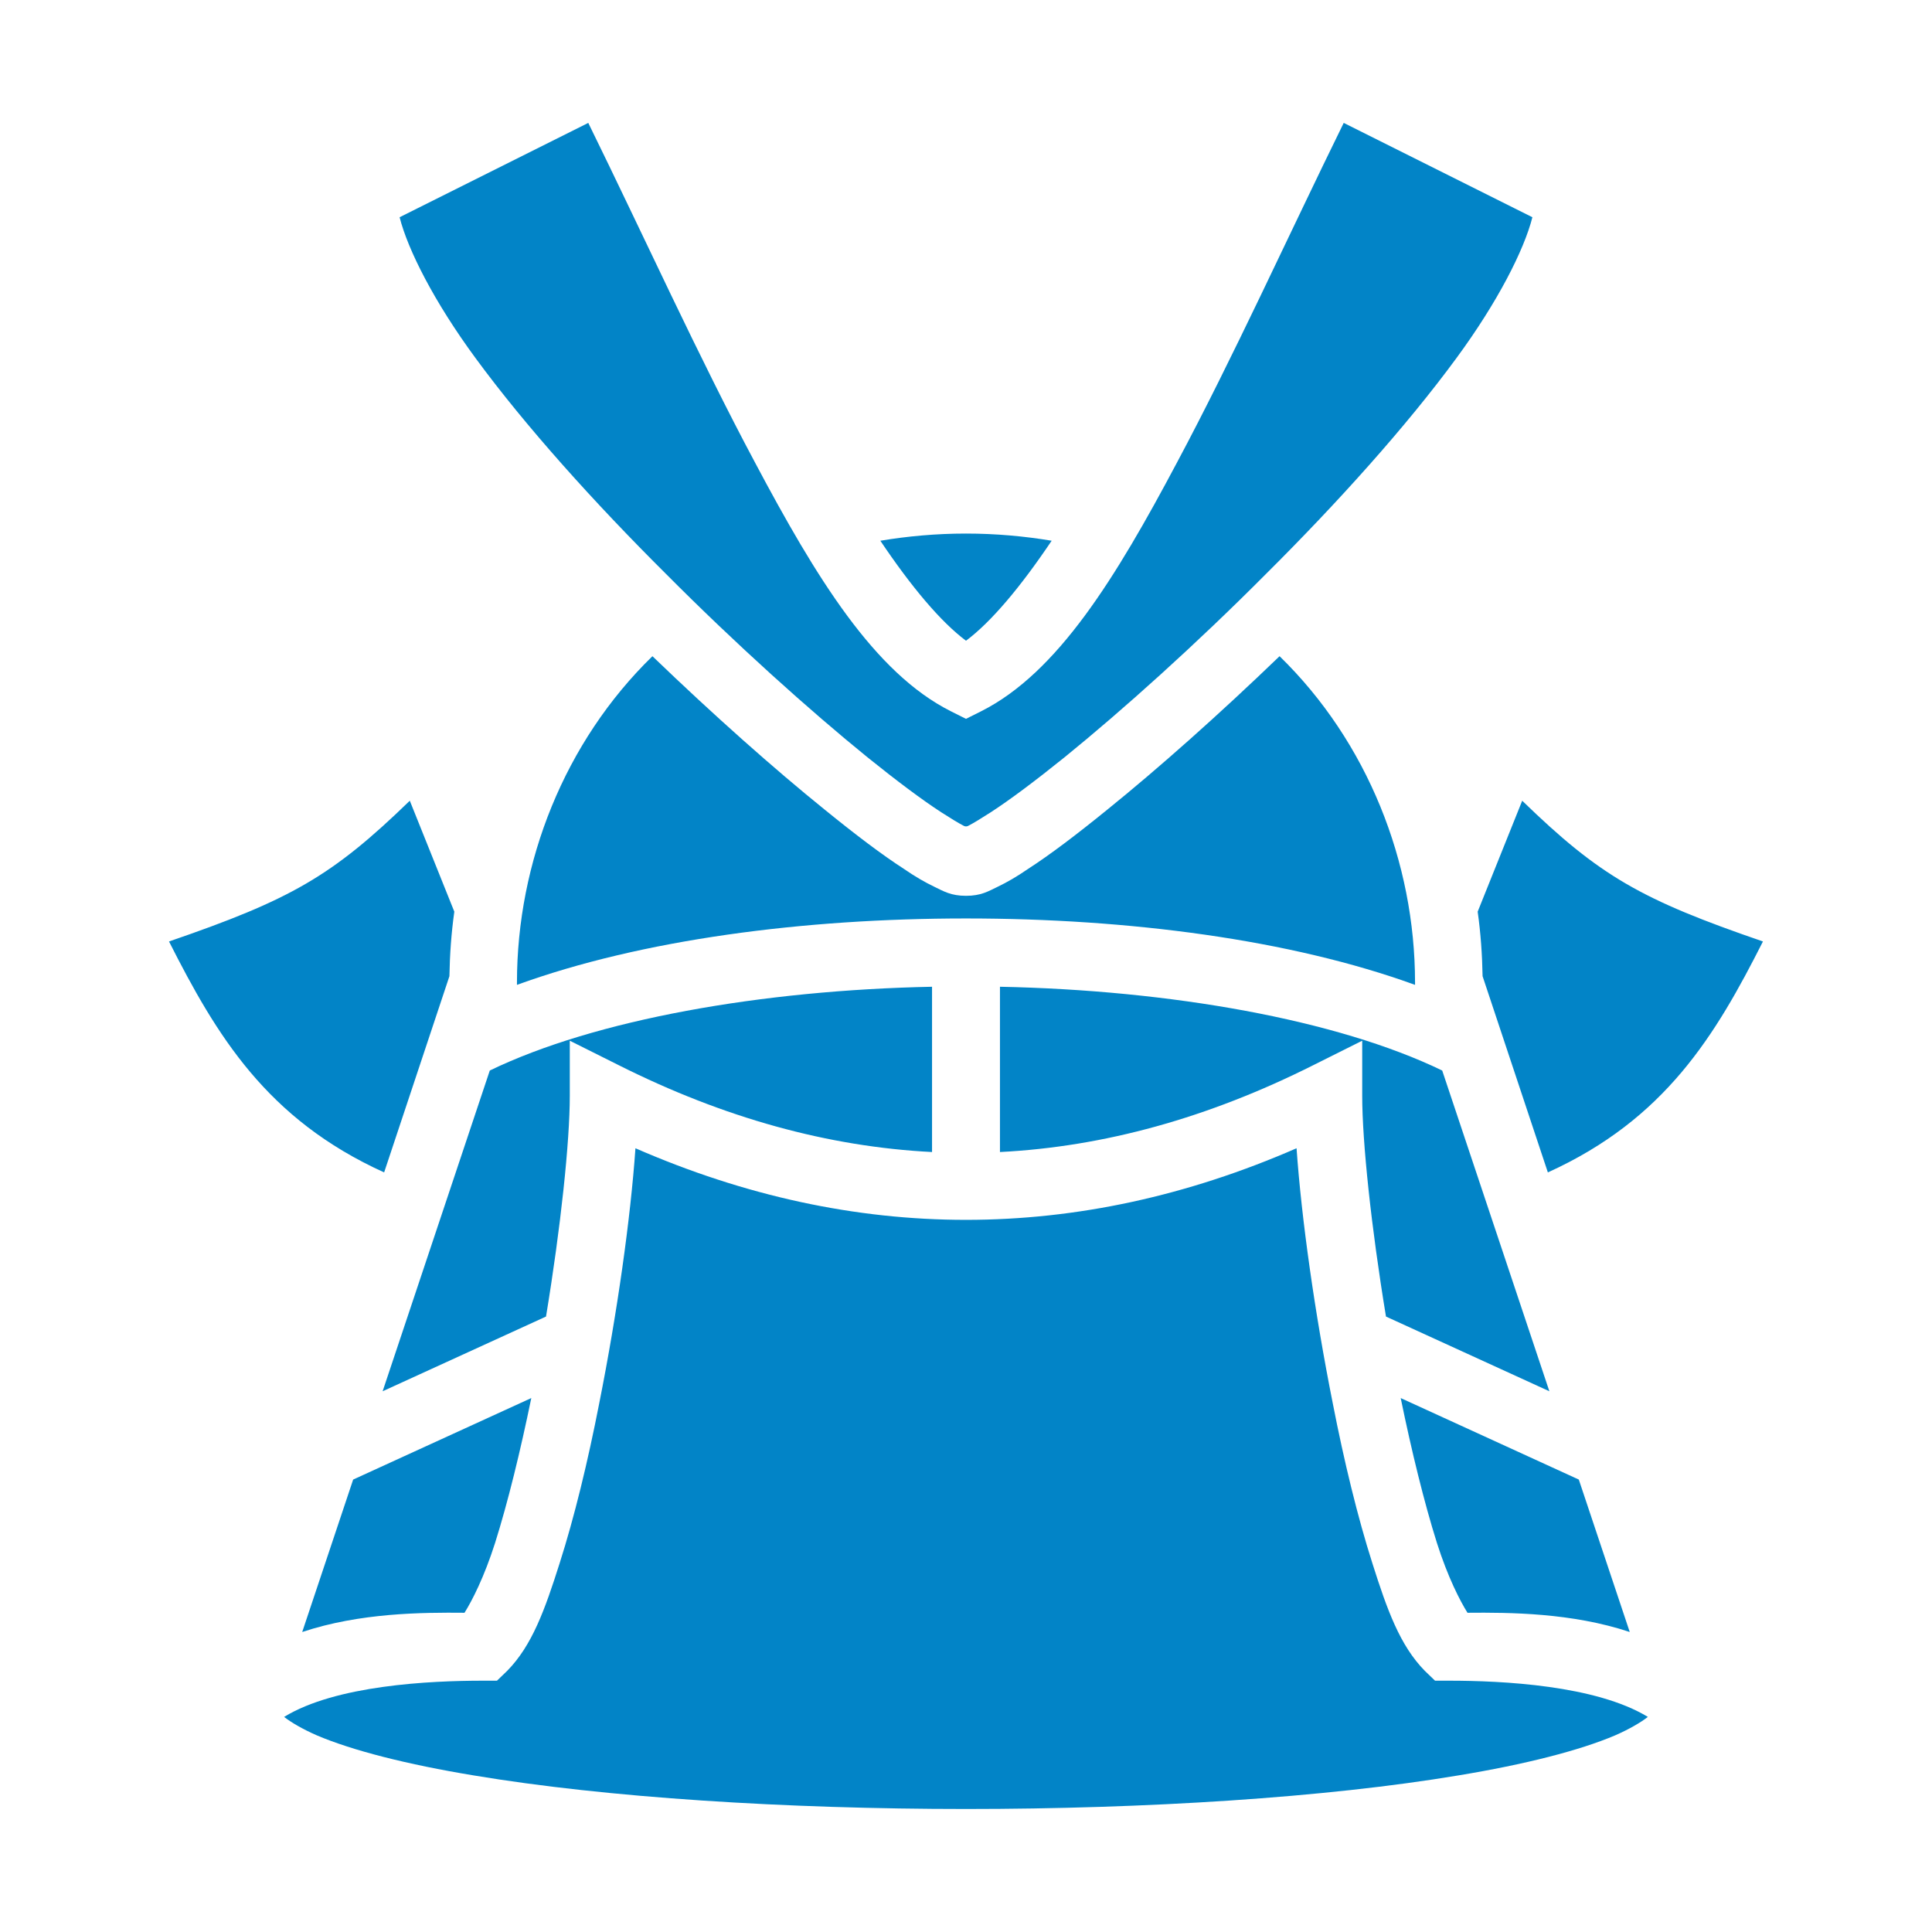
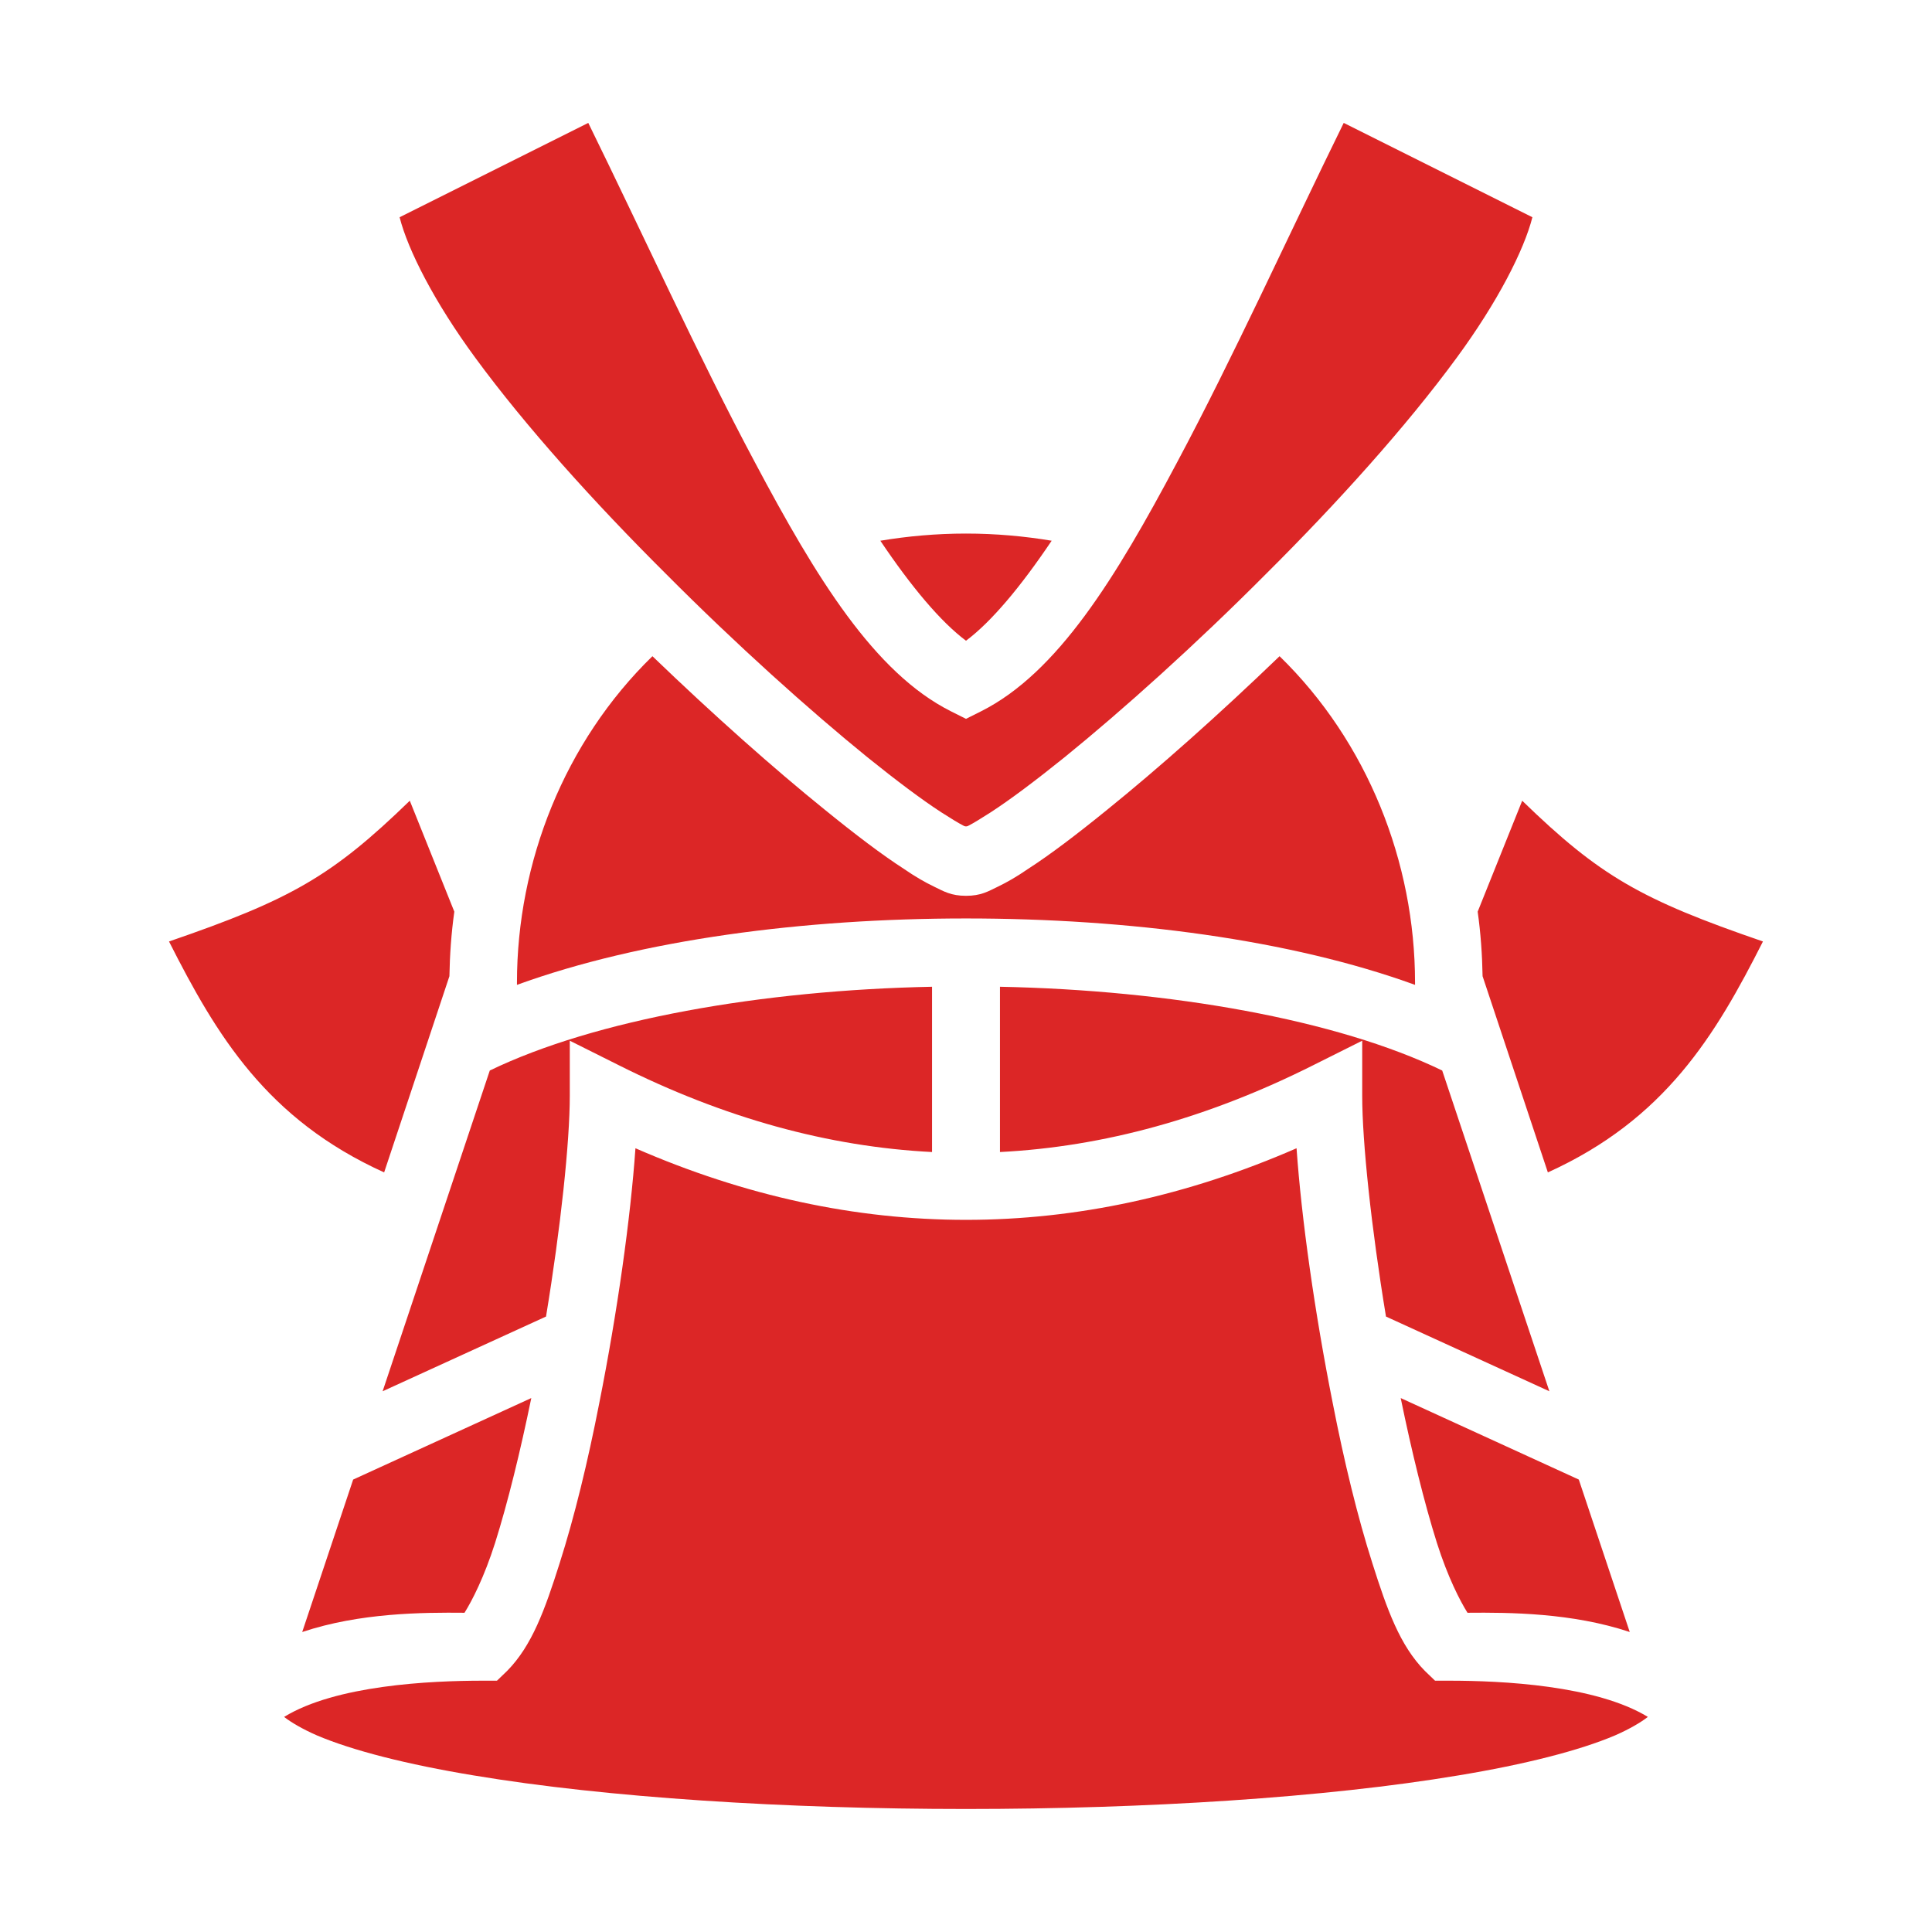
<svg xmlns="http://www.w3.org/2000/svg" width="64" height="64" viewBox="0 0 512 512">
-   <path fill="#0284c7" d="m356.1 32.57l50 25c-2.2 8.68-9.2 22.47-20.1 37.29C372.7 113 354.4 133.3 335.6 152c-18.7 18.8-38.1 36.2-53.5 48.7c-7.7 6.2-14.5 11.3-19.6 14.6c-2.5 1.6-4.6 2.9-6 3.6c-.3.1-.3.1-.5.1s-.2 0-.5-.1c-1.4-.7-3.5-2-6-3.6c-5.1-3.3-11.9-8.4-19.6-14.6c-15.4-12.5-34.8-29.9-53.5-48.7c-18.8-18.7-37.1-39-50.4-57.13c-10.9-14.83-17.9-28.62-20.1-37.3l50-25c14.6 29.73 29.3 62.14 44.2 90.03c16.2 30.5 31.6 55.7 51.9 65.9l4 2l4-2c20.3-10.2 35.7-35.4 51.9-65.9c14.9-27.89 29.6-60.31 44.2-90.03M256 141.4c7.9 0 15.5.7 22.7 1.9c-8.2 12.2-16 21.5-22.7 26.5c-6.7-5-14.5-14.3-22.7-26.5c7.2-1.2 14.8-1.9 22.7-1.9m83.1 32.5c23.3 22.7 35.9 54.6 35.9 86.5v.6c-33-12-75.9-17.6-119-17.6S170 249 137 261v-.6c0-31.9 12.6-63.8 35.9-86.5c16.2 15.6 32.2 29.8 45.7 40.7c8 6.5 15.1 11.9 21 15.7c2.9 2 5.5 3.5 8 4.7s4.4 2.4 8.4 2.4s5.9-1.2 8.4-2.4s5.1-2.7 8-4.7c5.9-3.8 13-9.2 21-15.7c13.5-10.9 29.5-25.1 45.7-40.7m64.3 38.3c20.6 20 31.5 26.2 63.8 37.3c-12.6 24.9-25.9 47.1-57 61.2l-17.3-52c-.1-5.7-.5-11.4-1.3-17.1zm-294.8 0l11.8 29.4c-.8 5.7-1.2 11.4-1.3 17.1l-17.3 52c-31.11-14.1-44.41-36.3-57.01-61.2c32.3-11.1 43.2-17.3 63.81-37.3M265 261.5c45.1.9 89.3 8.7 117.2 22.2l28.4 85l-43.3-19.8c-3.9-23.6-6.3-46.3-6.3-58.5v-14.6l-13 6.5c-27.9 14-55.5 21.6-83 23zm-18 0v43.8c-27.5-1.4-55.1-9-83-23l-13-6.5v14.6c0 12.2-2.4 34.9-6.3 58.5l-43.3 19.8l28.4-85c27.9-13.5 72.1-21.3 117.2-22.2m96.6 42.8c1.3 18.6 4.8 43.5 9.6 67.6c3 15.4 6.6 30.2 10.5 42.4c3.9 12.3 7.3 21.8 13.9 28.5l2.7 2.6h3.7c14.1 0 38.9 1.2 52.7 9.6c-1.8 1.4-4.8 3.2-8.7 4.9c-9.4 4-23.9 7.7-41.5 10.6c-35.2 5.9-82.9 8.9-130.5 8.9s-95.3-3-130.5-8.9c-17.6-2.9-32.11-6.6-41.51-10.6c-3.9-1.7-6.9-3.5-8.7-4.9c13.7-8.4 38.61-9.6 52.71-9.6h3.7l2.7-2.6c6.6-6.7 10-16.2 13.9-28.5c3.9-12.2 7.5-27 10.5-42.4c4.8-24.1 8.3-49 9.6-67.6c58 25.3 117.2 25.3 175.2 0m-202.8 66.2c-2.9 14.1-6.2 27.6-9.6 38.4c-2.9 9.1-6.1 15.3-8.1 18.5c-11.2-.1-27.71 0-43.01 5.1l13.5-40.4zm230.4 0l47.2 21.6l13.5 40.4c-15.3-5.1-31.8-5.2-43-5.1c-2-3.2-5.2-9.4-8.1-18.5c-3.4-10.8-6.7-24.3-9.6-38.4" />
+   <path fill="#dc2626" d="m356.1 32.57l50 25c-2.2 8.68-9.2 22.47-20.1 37.29C372.7 113 354.4 133.3 335.6 152c-18.7 18.8-38.1 36.2-53.5 48.7c-7.7 6.2-14.5 11.3-19.6 14.6c-2.5 1.6-4.6 2.9-6 3.6c-.3.1-.3.1-.5.1s-.2 0-.5-.1c-1.4-.7-3.5-2-6-3.6c-5.1-3.3-11.9-8.4-19.6-14.6c-15.4-12.5-34.8-29.9-53.5-48.7c-18.8-18.7-37.1-39-50.4-57.13c-10.9-14.83-17.9-28.62-20.1-37.3l50-25c14.6 29.73 29.3 62.14 44.2 90.03c16.2 30.5 31.6 55.7 51.9 65.9l4 2l4-2c20.3-10.2 35.7-35.4 51.9-65.9c14.9-27.89 29.6-60.31 44.2-90.03M256 141.4c7.9 0 15.5.7 22.7 1.9c-8.2 12.2-16 21.5-22.7 26.5c-6.7-5-14.5-14.3-22.7-26.5c7.2-1.2 14.8-1.9 22.7-1.9m83.1 32.5c23.3 22.7 35.9 54.6 35.9 86.5v.6c-33-12-75.9-17.6-119-17.6S170 249 137 261v-.6c0-31.9 12.6-63.8 35.9-86.5c16.2 15.6 32.2 29.8 45.7 40.7c8 6.5 15.1 11.9 21 15.7c2.9 2 5.5 3.5 8 4.7s4.4 2.4 8.4 2.4s5.9-1.2 8.4-2.4s5.1-2.7 8-4.7c5.9-3.8 13-9.2 21-15.7c13.5-10.9 29.5-25.1 45.7-40.7m64.3 38.3c20.6 20 31.5 26.2 63.8 37.3c-12.6 24.9-25.9 47.1-57 61.2l-17.3-52c-.1-5.7-.5-11.4-1.3-17.1zm-294.8 0l11.8 29.4c-.8 5.7-1.2 11.4-1.3 17.1l-17.3 52c-31.11-14.1-44.41-36.3-57.01-61.2c32.3-11.1 43.2-17.3 63.81-37.3M265 261.5c45.1.9 89.3 8.7 117.2 22.2l28.4 85l-43.3-19.8c-3.9-23.6-6.3-46.3-6.3-58.5v-14.6l-13 6.5c-27.9 14-55.5 21.6-83 23zm-18 0v43.8c-27.5-1.4-55.1-9-83-23l-13-6.5v14.6c0 12.2-2.4 34.9-6.3 58.5l-43.3 19.8l28.4-85c27.9-13.5 72.1-21.3 117.2-22.2m96.6 42.8c1.3 18.6 4.8 43.5 9.6 67.6c3 15.4 6.6 30.2 10.5 42.4c3.9 12.3 7.3 21.8 13.9 28.5l2.7 2.6h3.7c14.1 0 38.9 1.2 52.7 9.6c-1.8 1.4-4.8 3.2-8.7 4.9c-9.4 4-23.9 7.7-41.5 10.6c-35.2 5.9-82.9 8.9-130.5 8.9s-95.3-3-130.5-8.9c-17.6-2.9-32.11-6.6-41.51-10.6c-3.9-1.7-6.9-3.5-8.7-4.9c13.7-8.4 38.61-9.6 52.71-9.6h3.7l2.7-2.6c6.6-6.7 10-16.2 13.9-28.5c3.9-12.2 7.5-27 10.5-42.4c4.8-24.1 8.3-49 9.6-67.6c58 25.3 117.2 25.3 175.2 0m-202.8 66.2c-2.9 14.1-6.2 27.6-9.6 38.4c-2.9 9.1-6.1 15.3-8.1 18.5c-11.2-.1-27.71 0-43.01 5.1l13.5-40.4zm230.4 0l47.2 21.6l13.5 40.4c-15.3-5.1-31.8-5.2-43-5.1c-2-3.2-5.2-9.4-8.1-18.5c-3.4-10.8-6.7-24.3-9.6-38.4" />
</svg>
